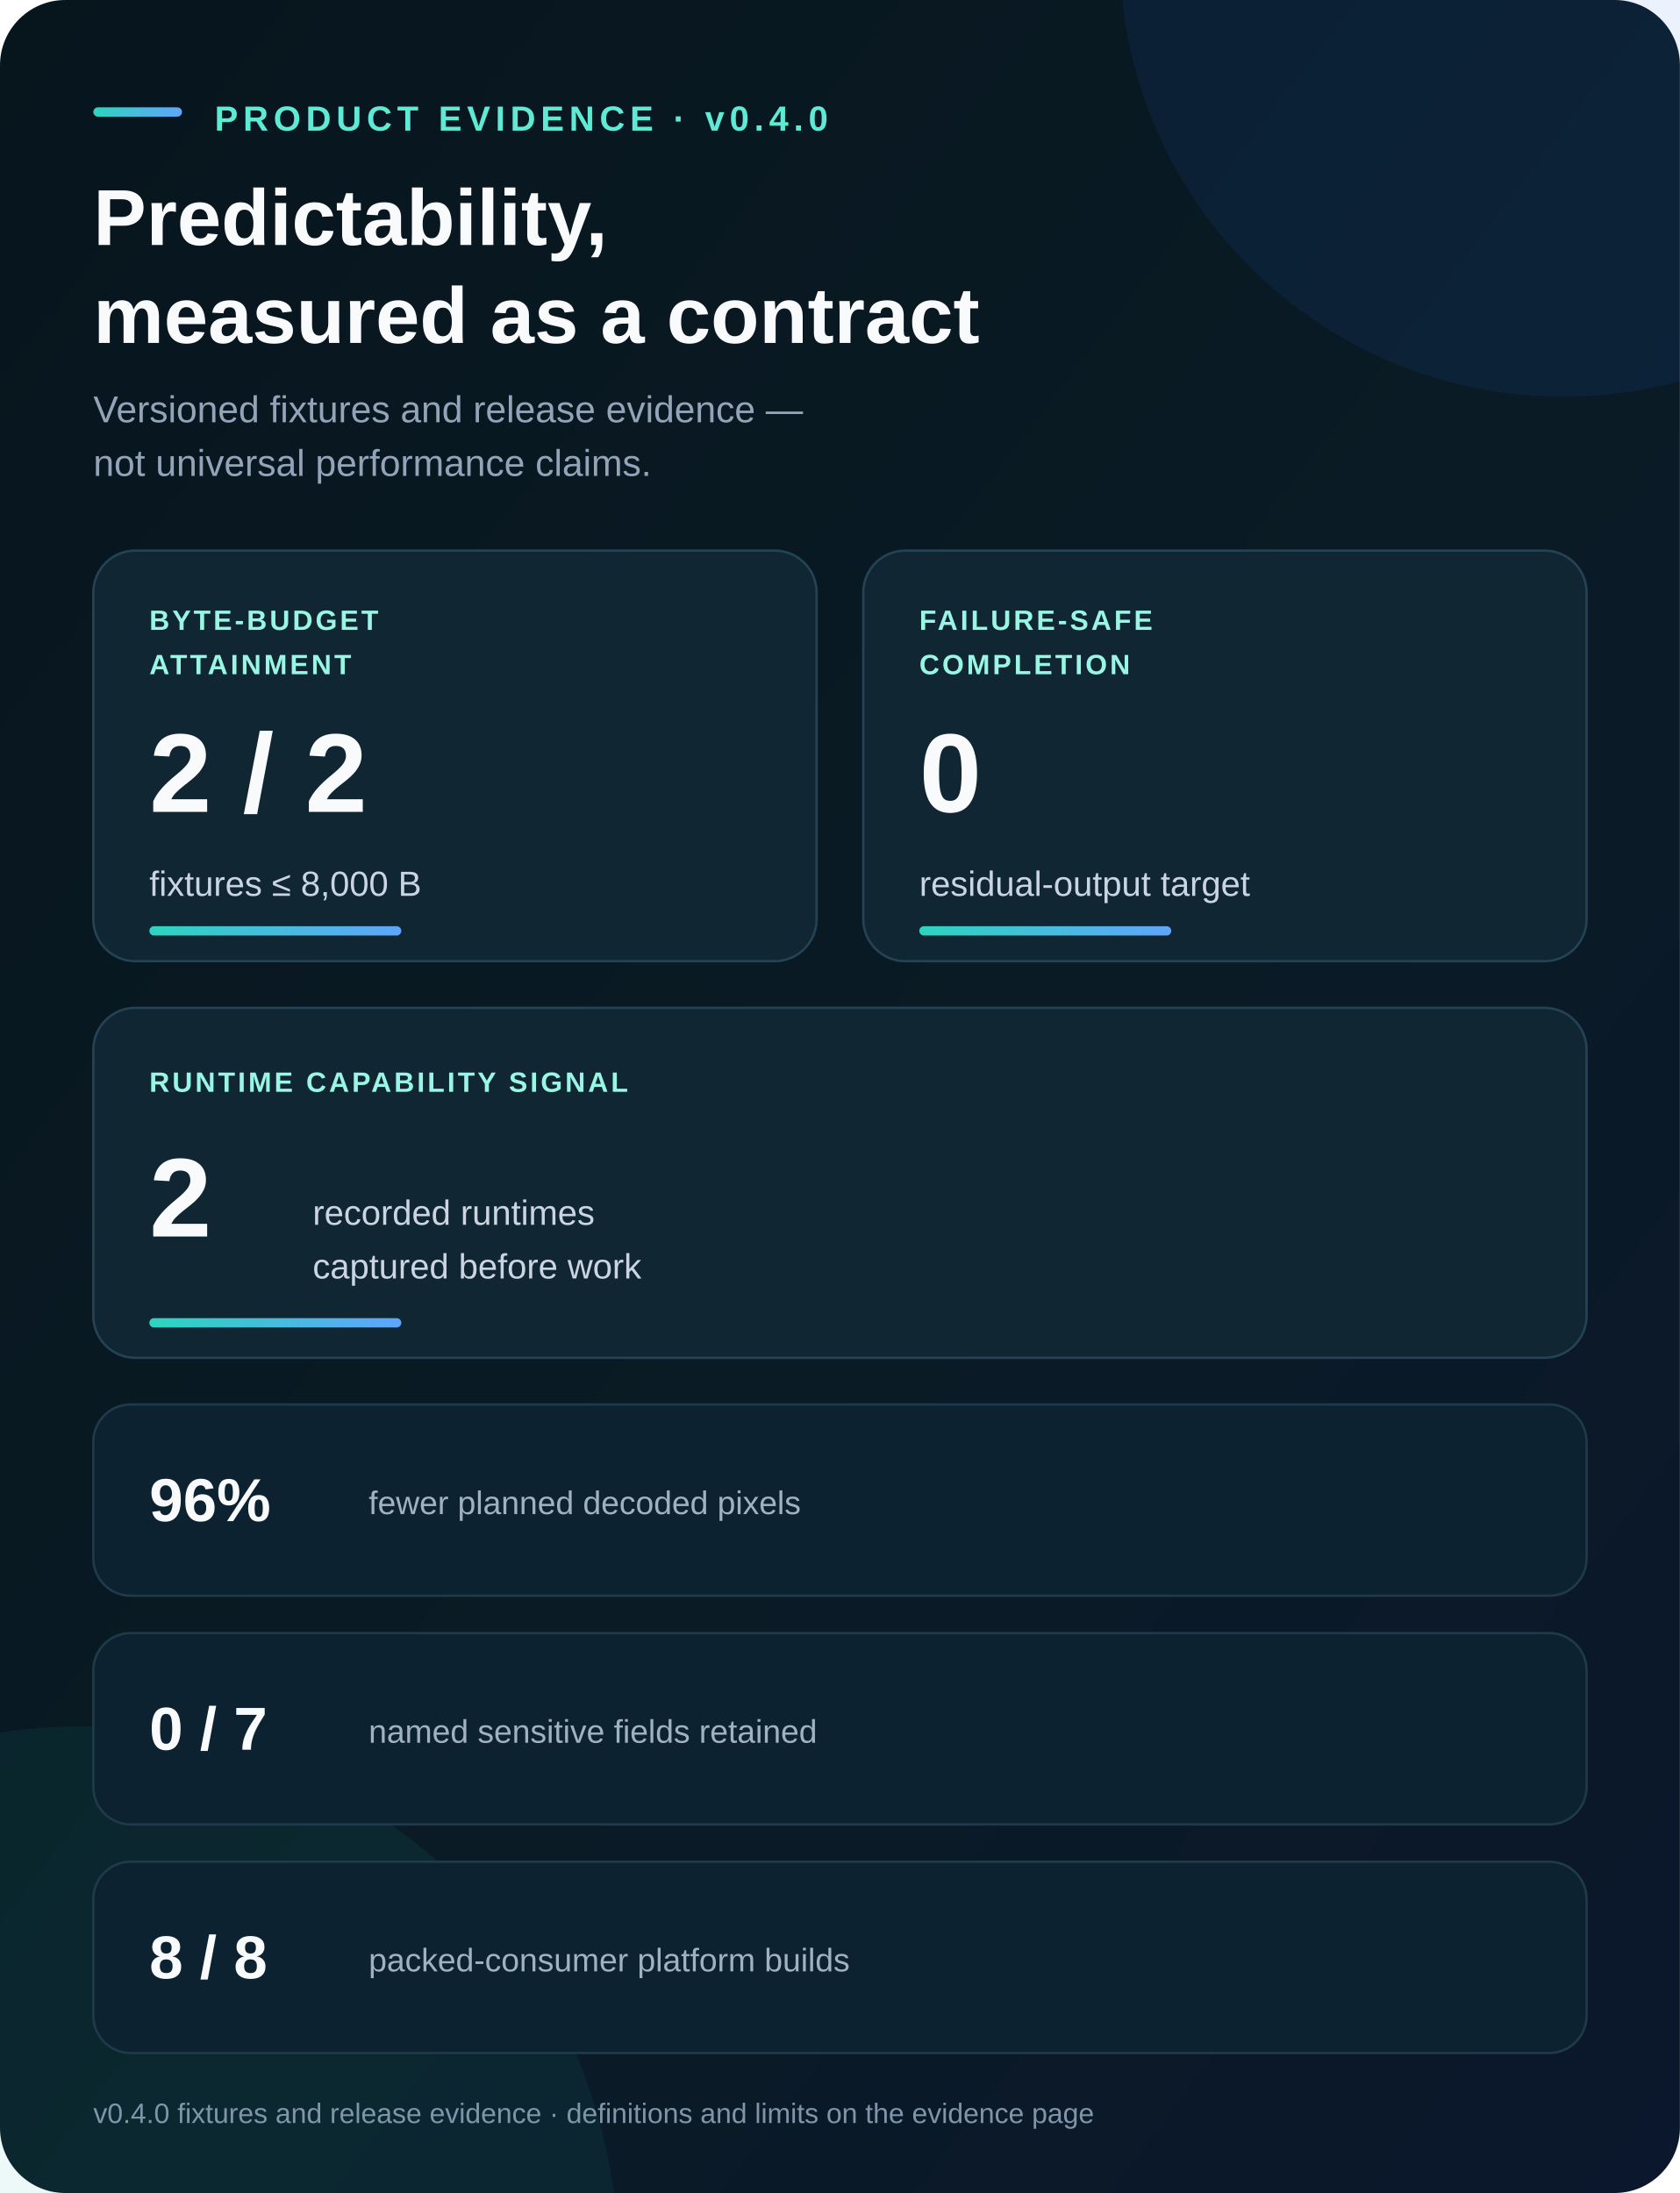
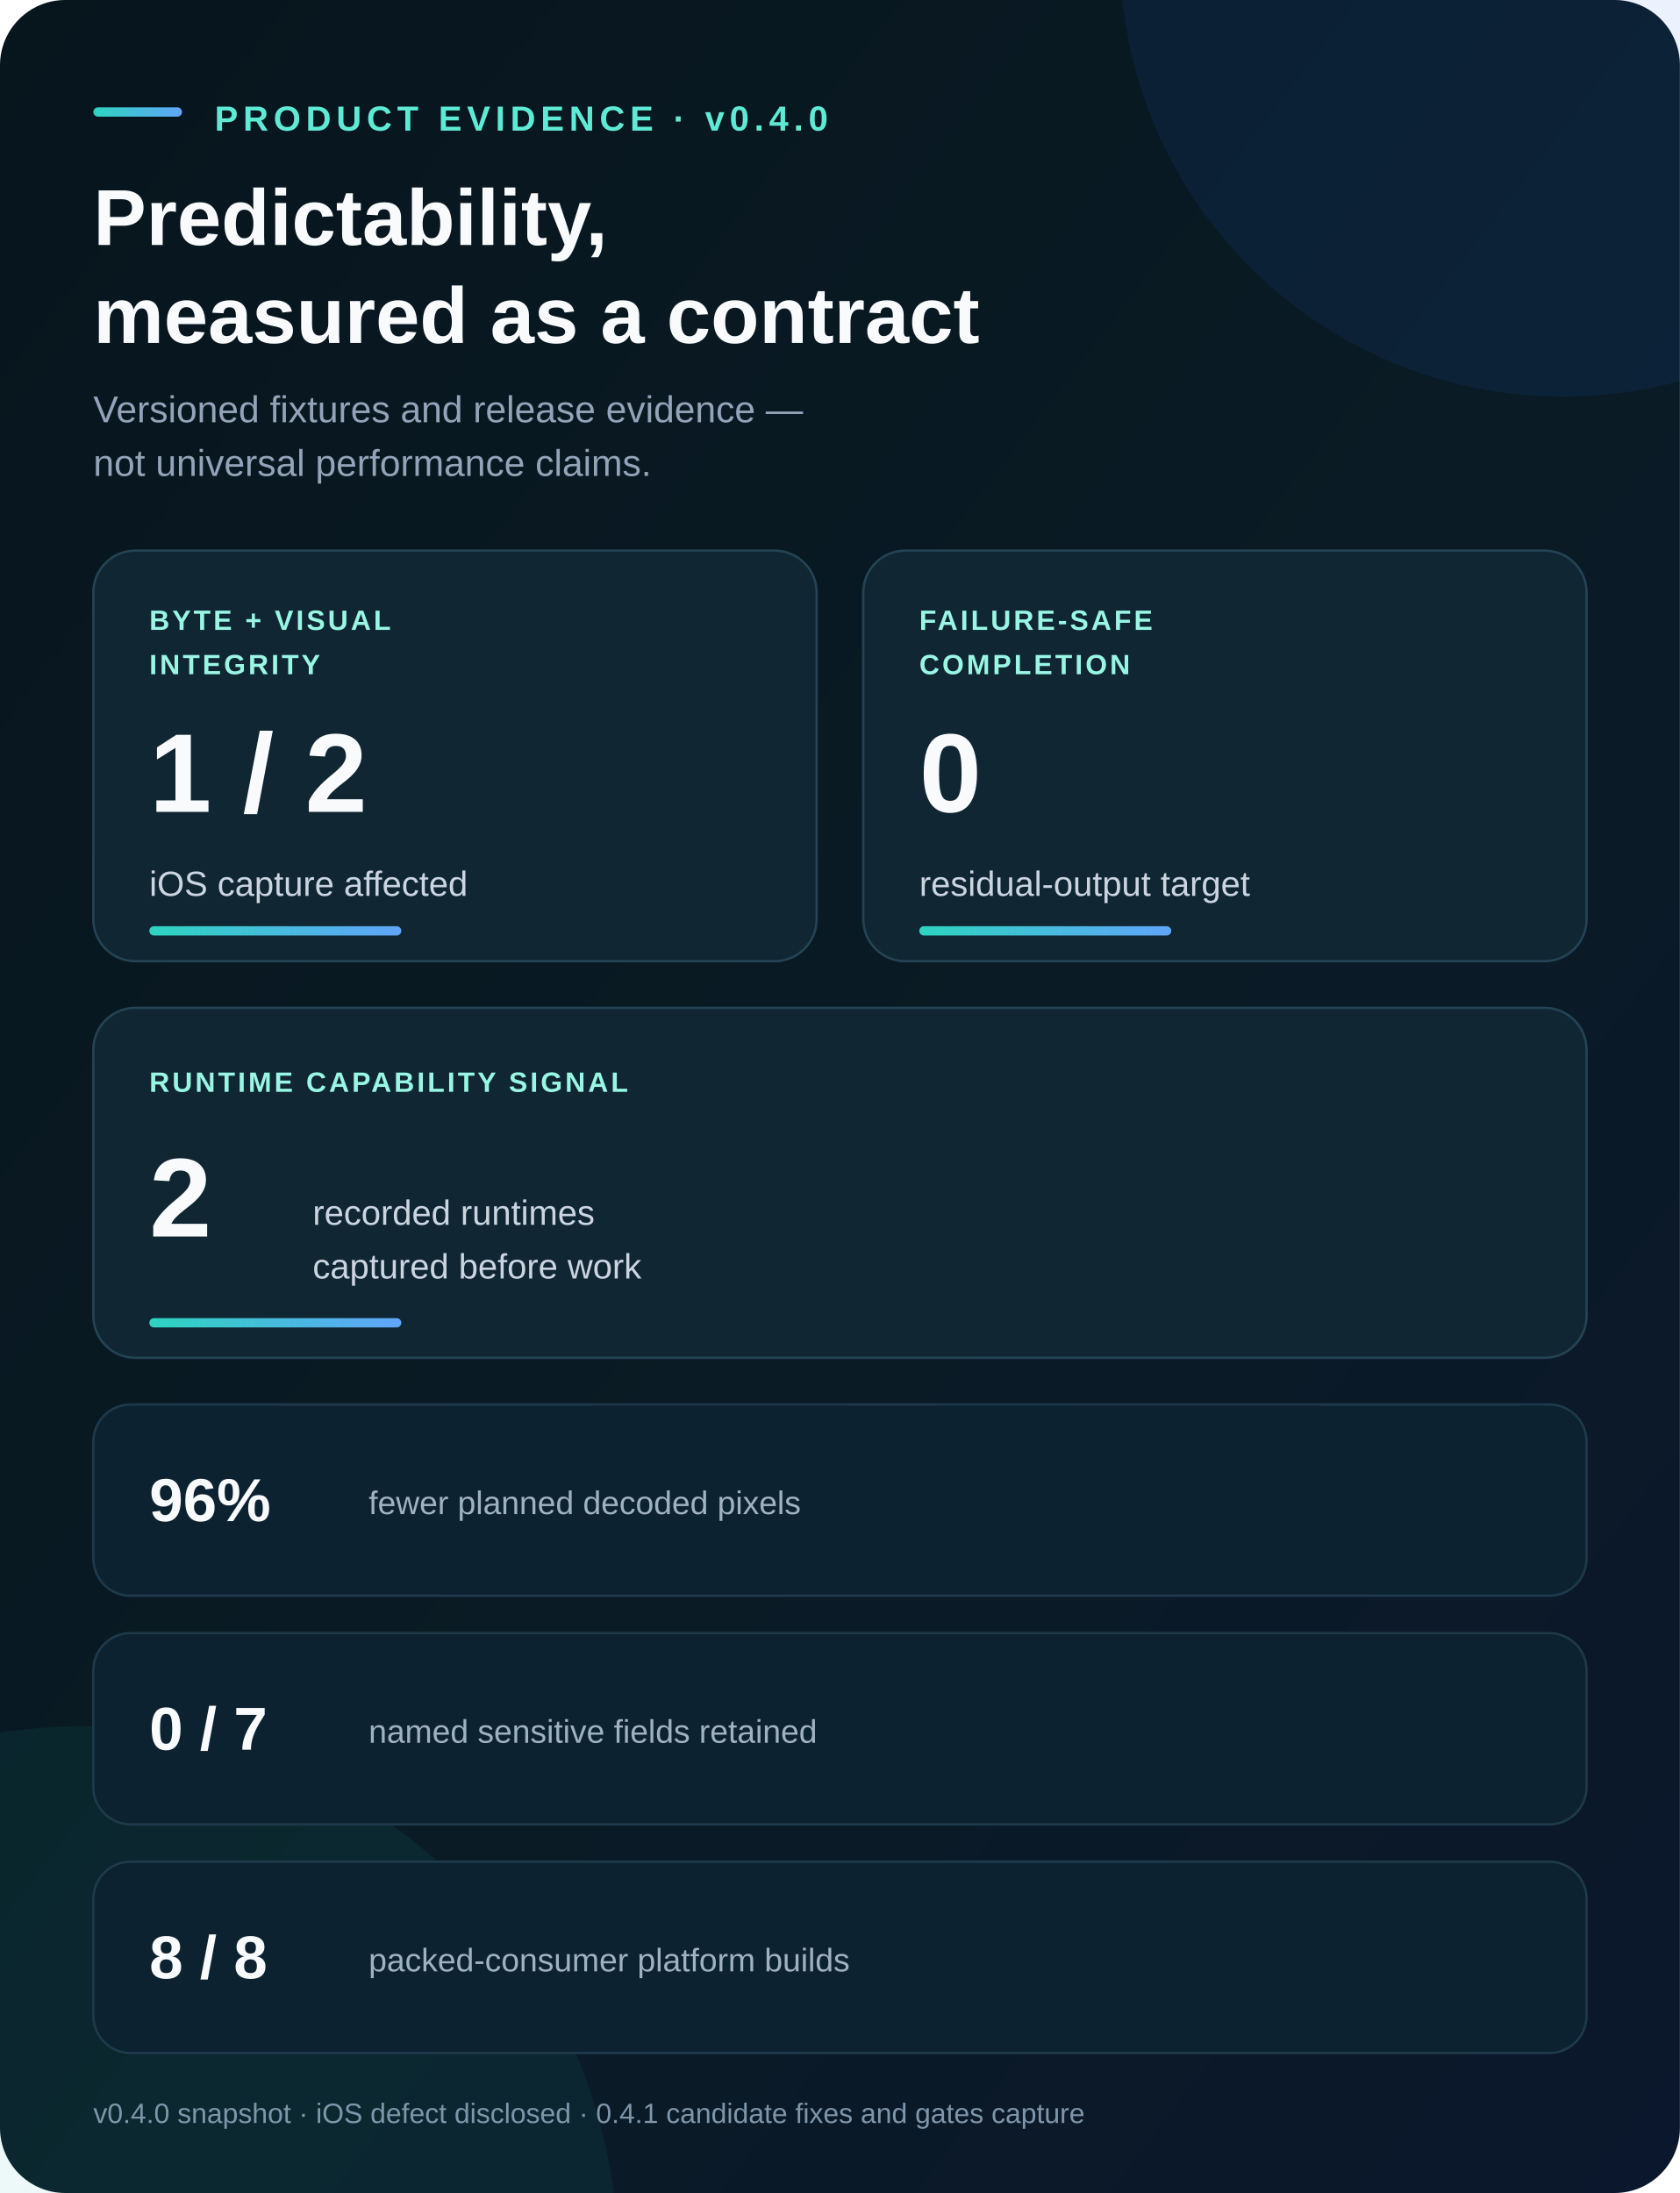
<svg xmlns="http://www.w3.org/2000/svg" width="720" height="940" viewBox="0 0 720 940" role="img" aria-labelledby="title description">
  <defs>
    <linearGradient id="background" x1="0" y1="0" x2="1" y2="1">
      <stop offset="0" stop-color="#07151d" />
      <stop offset="0.54" stop-color="#0a1b25" />
      <stop offset="1" stop-color="#0b172c" />
    </linearGradient>
    <linearGradient id="accent" x1="0" y1="0" x2="1" y2="0">
      <stop offset="0" stop-color="#2dd4bf" />
      <stop offset="1" stop-color="#60a5fa" />
    </linearGradient>
    <style>
      text { font-family: Arial, Helvetica, sans-serif; }
      .eyebrow { fill: #5eead4; font-size: 15px; font-weight: 700; letter-spacing: 2.2px; }
      .headline { fill: #f8fafc; font-size: 34px; font-weight: 750; }
      .subtitle { fill: #94a3b8; font-size: 16px; font-weight: 400; }
      .card { fill: #102632; stroke: #244354; stroke-width: 1; }
      .card-label { fill: #99f6e4; font-size: 12px; font-weight: 700; letter-spacing: 1.15px; }
      .card-value { fill: #f8fafc; font-size: 48px; font-weight: 760; }
      .card-copy { fill: #cbd5e1; font-size: 15px; font-weight: 500; }
      .guardrail { fill: #0d2230; stroke: #1e3a4b; stroke-width: 1; }
      .guardrail-value { fill: #f8fafc; font-size: 26px; font-weight: 740; }
      .guardrail-copy { fill: #9fb1c2; font-size: 14px; font-weight: 500; }
      .footer { fill: #7f96aa; font-size: 12px; font-weight: 500; }
    </style>
  </defs>
  <rect width="720" height="940" rx="28" fill="url(#background)" />
  <circle cx="670" cy="-20" r="190" fill="#2563eb" opacity="0.09" />
  <circle cx="35" cy="970" r="230" fill="#14b8a6" opacity="0.08" />
  <rect x="40" y="46" width="38" height="4" rx="2" fill="url(#accent)" />
  <text x="92" y="56" class="eyebrow">PRODUCT EVIDENCE · v0.4.0</text>
  <text x="40" y="105" class="headline">Predictability,</text>
  <text x="40" y="147" class="headline">measured as a contract</text>
  <text x="40" y="181" class="subtitle">Versioned fixtures and release evidence —</text>
  <text x="40" y="204" class="subtitle">not universal performance claims.</text>
  <rect x="40" y="236" width="310" height="176" rx="18" class="card" />
  <rect x="370" y="236" width="310" height="176" rx="18" class="card" />
-   <text x="64" y="270" class="card-label">BYTE-BUDGET</text>
-   <text x="64" y="289" class="card-label">ATTAINMENT</text>
-   <text x="64" y="348" class="card-value">2 / 2</text>
-   <text x="64" y="384" class="card-copy">fixtures ≤ 8,000 B</text>
+   <text x="64" y="270" class="card-label">BYTE + VISUAL</text>
+   <text x="64" y="289" class="card-label">INTEGRITY</text>
+   <text x="64" y="348" class="card-value">1 / 2</text>
+   <text x="64" y="384" class="card-copy">iOS capture affected</text>
  <rect x="64" y="397" width="108" height="4" rx="2" fill="url(#accent)" />
  <text x="394" y="270" class="card-label">FAILURE-SAFE</text>
  <text x="394" y="289" class="card-label">COMPLETION</text>
  <text x="394" y="348" class="card-value">0</text>
  <text x="394" y="384" class="card-copy">residual-output target</text>
  <rect x="394" y="397" width="108" height="4" rx="2" fill="url(#accent)" />
  <rect x="40" y="432" width="640" height="150" rx="18" class="card" />
  <text x="64" y="468" class="card-label">RUNTIME CAPABILITY SIGNAL</text>
  <text x="64" y="530" class="card-value">2</text>
  <text x="134" y="525" class="card-copy">recorded runtimes</text>
  <text x="134" y="548" class="card-copy">captured before work</text>
  <rect x="64" y="565" width="108" height="4" rx="2" fill="url(#accent)" />
  <rect x="40" y="602" width="640" height="82" rx="16" class="guardrail" />
  <rect x="40" y="700" width="640" height="82" rx="16" class="guardrail" />
  <rect x="40" y="798" width="640" height="82" rx="16" class="guardrail" />
  <text x="64" y="652" class="guardrail-value">96%</text>
  <text x="158" y="649" class="guardrail-copy">fewer planned decoded pixels</text>
  <text x="64" y="750" class="guardrail-value">0 / 7</text>
  <text x="158" y="747" class="guardrail-copy">named sensitive fields retained</text>
  <text x="64" y="848" class="guardrail-value">8 / 8</text>
  <text x="158" y="845" class="guardrail-copy">packed-consumer platform builds</text>
-   <text x="40" y="910" class="footer">v0.4.0 fixtures and release evidence · definitions and limits on the evidence page</text>
+   <text x="40" y="910" class="footer">v0.4.0 snapshot · iOS defect disclosed · 0.4.1 candidate fixes and gates capture</text>
</svg>
